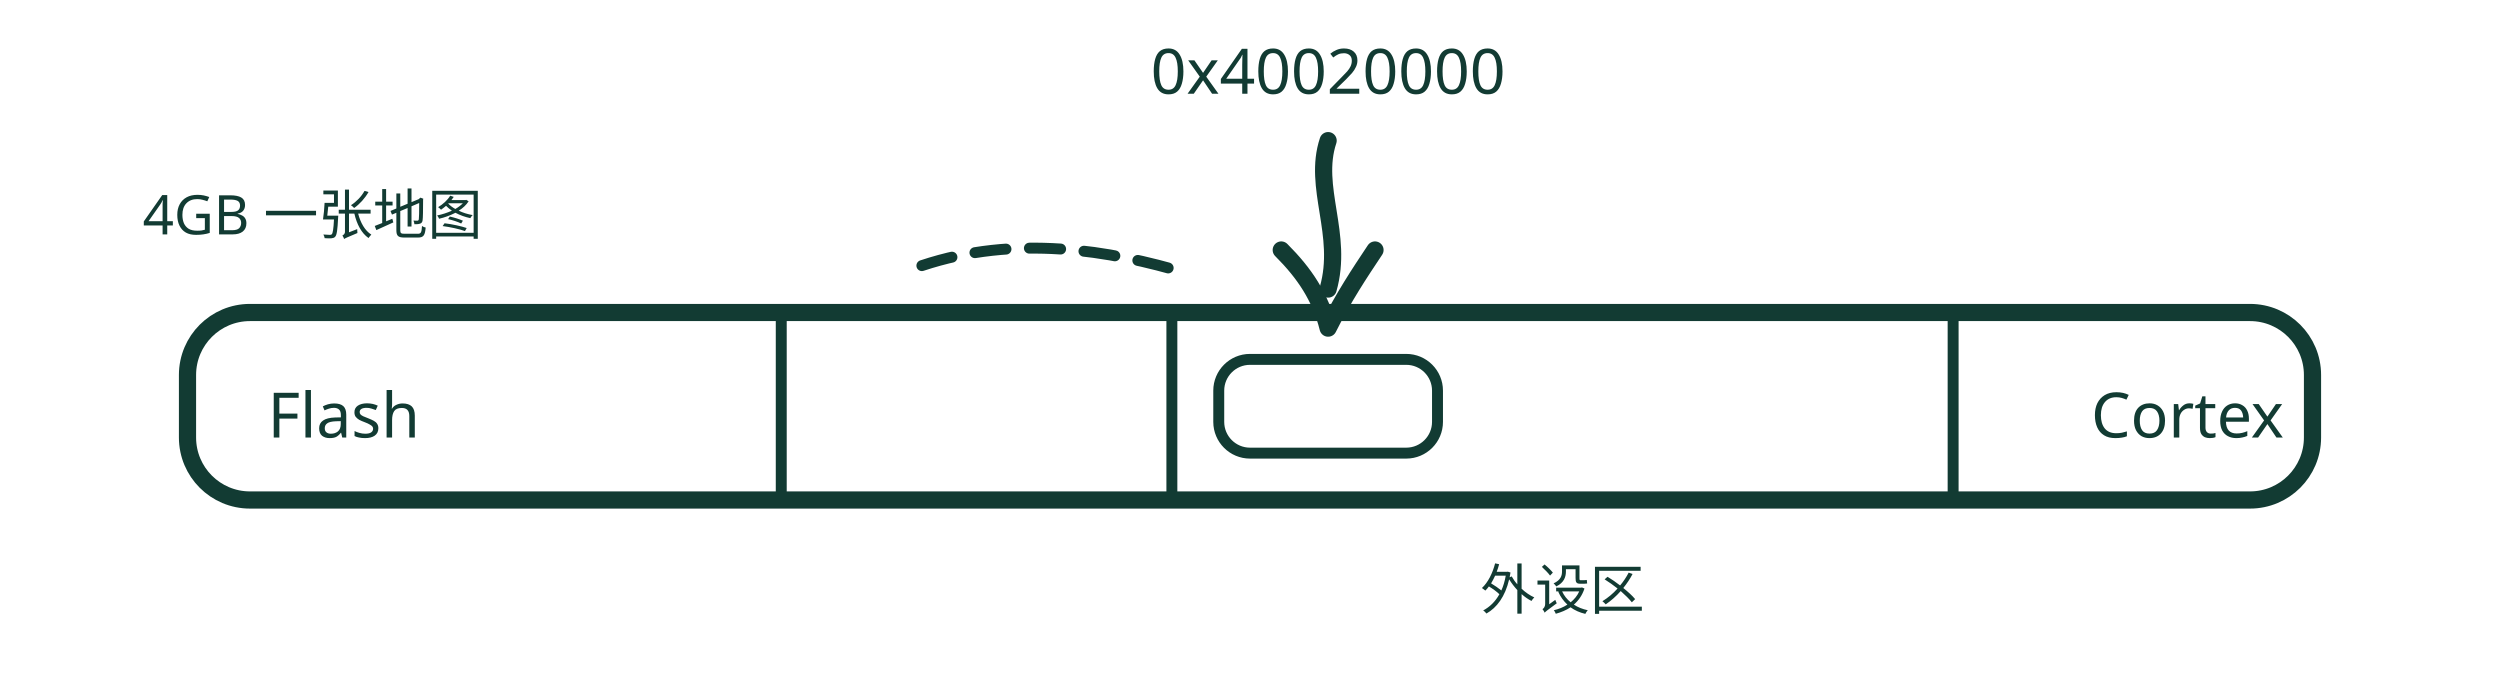
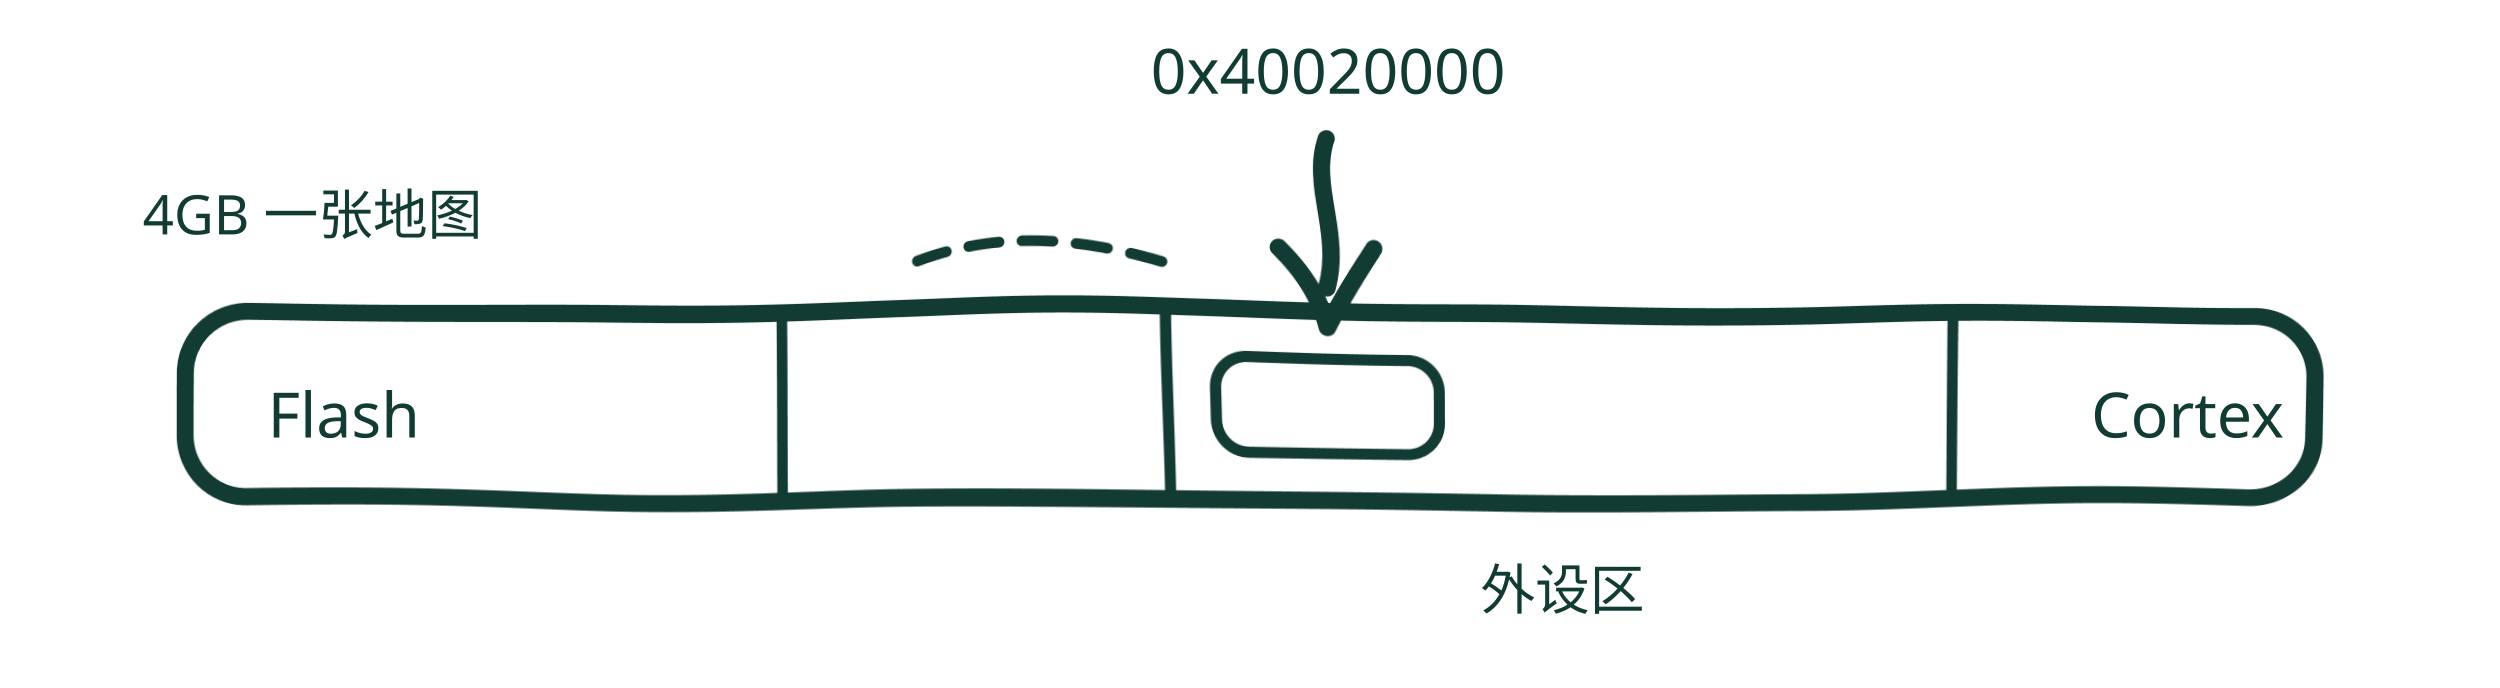
<svg xmlns="http://www.w3.org/2000/svg" viewBox="0 0 320 88" role="img" aria-label="4GB 地址地图上圈出 GPIOA 的门牌 0x40020000" fill="none" stroke="var(--cover-ink, #123b33)" stroke-linecap="round" stroke-linejoin="round">
-   <rect x="24" y="40" width="272" height="24" rx="8" stroke-width="2.2" />
-   <path d="M100 40 C 100 43, 100 38, 100 64 M150 40 C 150 43, 150 38, 150 64 M250 40 C 250 43, 250 38, 250 64" stroke-width="1.4" />
-   <rect x="156" y="46" width="28" height="12" rx="4" stroke-width="1.4" />
-   <path d="M170 18 C 168 24, 172 30, 170 37" stroke-width="2.2" />
-   <path d="M164 32 C 167 35, 169 38, 170 42 C 172 38, 174 35, 176 32" stroke-width="2.2" />
-   <path d="M118 34 C 130 30, 142 32, 152 35" stroke-width="1.4" stroke-dasharray="4 3" />
+   <defs>
+     <filter id="hw-stm32-01-arch" x="-5%" y="-5%" width="110%" height="110%">
+       <feTurbulence type="fractalNoise" baseFrequency="0.013" numOctaves="2" seed="82" result="n" />
+       <feDisplacementMap in="SourceGraphic" in2="n" scale="3.2" />
+     </filter>
+   </defs>
+   <g filter="url(#hw-stm32-01-arch)">
+     <rect x="24" y="40" width="272" height="24" rx="8" stroke-width="2.2" />
+     <path d="M100 40 C 100 43, 100 38, 100 64 M150 40 C 150 43, 150 38, 150 64 M250 40 C 250 43, 250 38, 250 64" stroke-width="1.4" />
+     <rect x="156" y="46" width="28" height="12" rx="4" stroke-width="1.4" />
+     <path d="M170 18 C 168 24, 172 30, 170 37" stroke-width="2.2" />
+     <path d="M164 32 C 167 35, 169 38, 170 42 C 172 38, 174 35, 176 32" stroke-width="2.2" />
+     <path d="M118 34 C 130 30, 142 32, 152 35" stroke-width="1.4" stroke-dasharray="4 3" />
+   </g>
  <text x="170" y="12" font-size="8" font-family="sans-serif" fill="var(--cover-ink, #123b33)" stroke="none" text-anchor="middle">0x40020000</text>
  <text x="200" y="78" font-size="7" font-family="sans-serif" fill="var(--cover-ink, #123b33)" stroke="none" text-anchor="middle">外设区</text>
  <text x="40" y="30" font-size="7" font-family="sans-serif" fill="var(--cover-ink, #123b33)" stroke="none" text-anchor="middle">4GB 一张地图</text>
  <text x="44" y="56" font-size="8" font-family="sans-serif" fill="var(--cover-ink, #123b33)" stroke="none" text-anchor="middle">Flash</text>
  <text x="280" y="56" font-size="8" font-family="sans-serif" fill="var(--cover-ink, #123b33)" stroke="none" text-anchor="middle">Cortex</text>
</svg>
